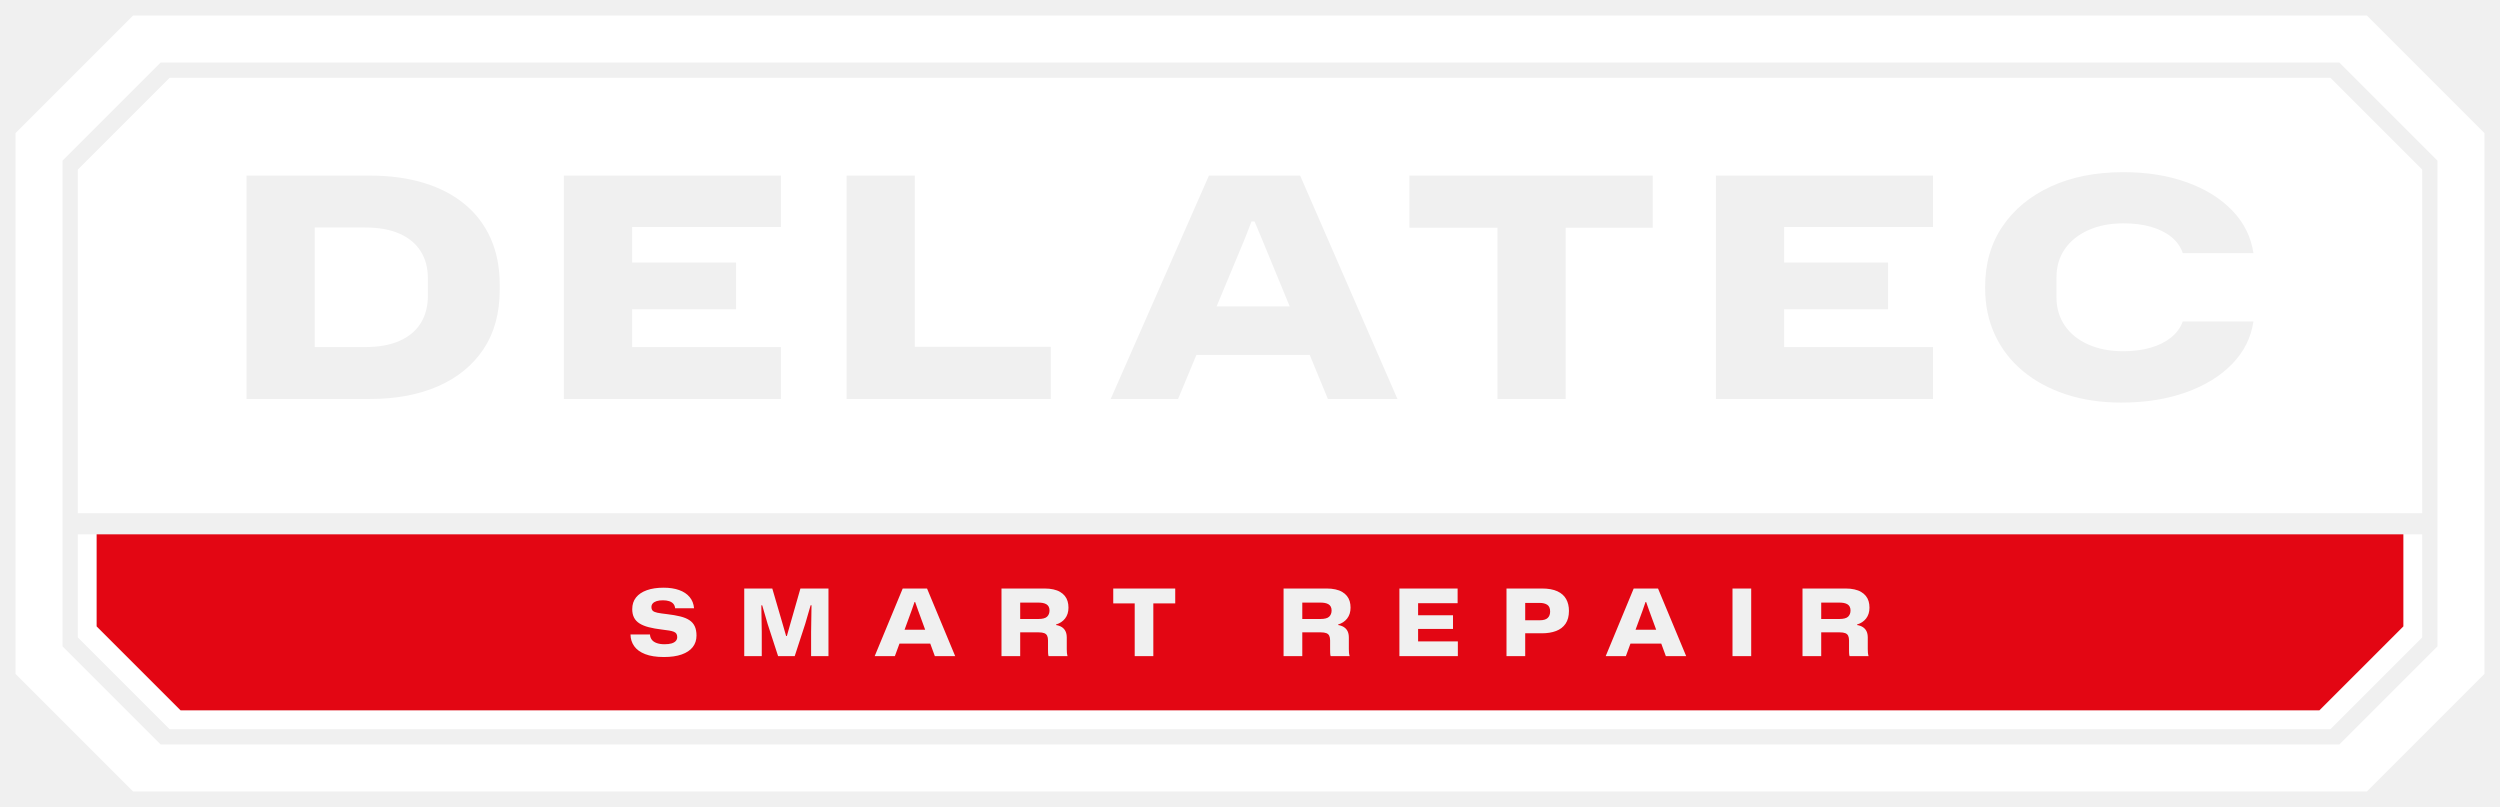
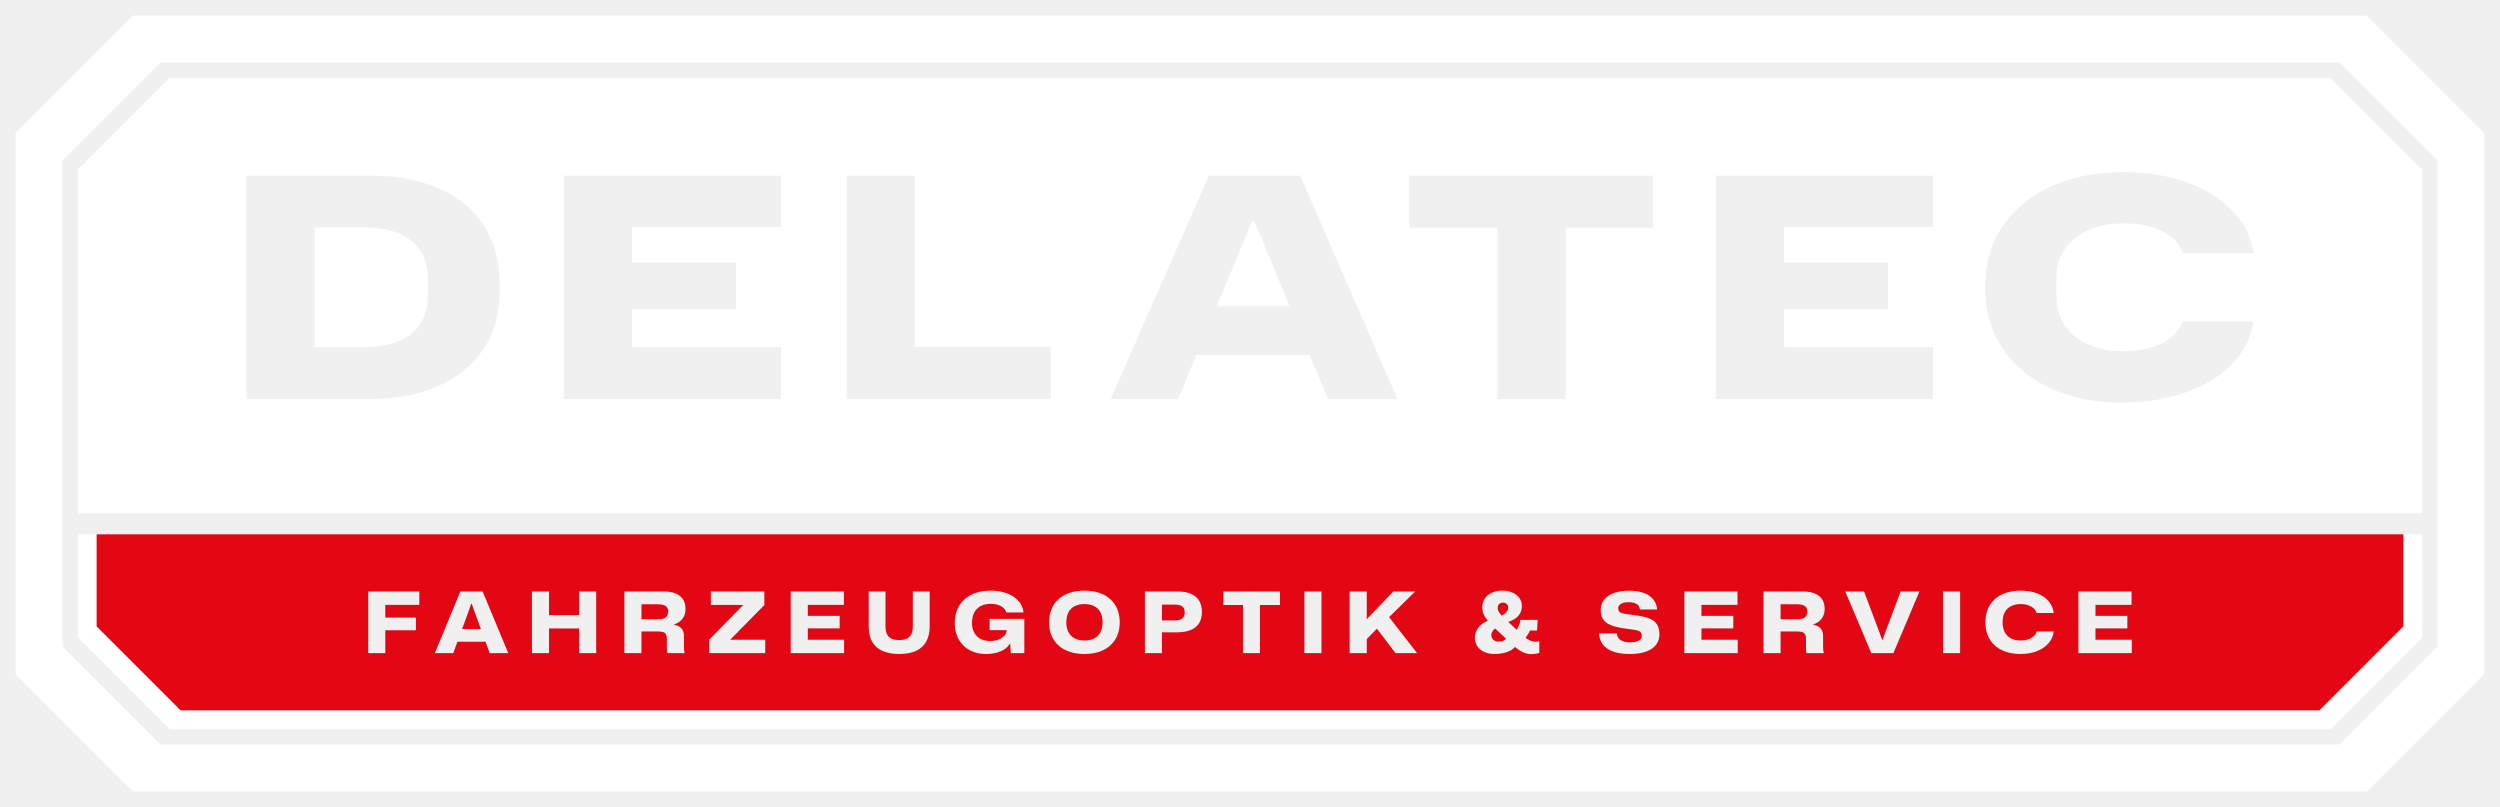
<svg xmlns="http://www.w3.org/2000/svg" viewBox="0 0 1288.73 416" width="1288.73" height="416">
  <path fill="#FFFFFF" d="M68.61 8H1220.12L1280.73 68.61V347.39L1220.12 408H68.61L8 347.39V68.61ZM82.81 32.24 32.24 82.81V333.19L82.81 383.76H1205.92L1256.48 333.19V82.81L1205.92 32.24ZM87.42 40.12H1201.3L1248.61 87.42V264.55H40.12V87.42ZM127.09 205.67H190.72Q210.97 205.67 225.99 199.03Q241.01 192.4 249.31 179.87Q257.6 167.35 257.6 149.43V146.72Q257.6 133.29 252.91 122.83Q248.22 112.38 239.45 105.17Q230.68 97.97 218.35 94.24Q206.01 90.52 190.72 90.52H127.09ZM1248.61 275.45V328.58L1201.3 375.88H87.42L40.12 328.58V275.45H49.82V322.9L93.1 366.18H1195.62L1238.91 322.9V275.45ZM572.56 205.67H607.28L616.73 182.98H675.16L684.52 205.67H720.37L670.21 90.52H623.2ZM290.68 205.67H402.58V178.91H325.85V159.42H379.42V135.34H325.85V117.02H402.58V90.52H290.68ZM884.54 205.67H996.43V178.91H919.7V159.42H973.28V135.34H919.7V117.02H996.43V90.52H884.54ZM1093.49 207.53Q1112.1 207.53 1126.82 202.27Q1141.54 197.01 1150.65 187.63Q1159.77 178.24 1161.63 165.7H1125.21Q1123.41 170.6 1119.06 174.06Q1114.72 177.52 1108.45 179.29Q1102.18 181.06 1094.53 181.06Q1084.33 181.06 1076.51 177.6Q1068.69 174.14 1064.39 167.84Q1060.1 161.53 1060.1 153.32V142.99Q1060.1 134.62 1064.39 128.39Q1068.69 122.17 1076.51 118.65Q1084.33 115.13 1094.53 115.13Q1102.43 115.13 1108.7 116.89Q1114.97 118.66 1119.27 122.12Q1123.56 125.58 1125.21 130.48H1161.63Q1159.77 117.94 1150.75 108.55Q1141.73 99.17 1127.26 93.96Q1112.79 88.75 1094.53 88.75Q1073.3 88.75 1057.27 96.11Q1041.24 103.47 1032.28 116.7Q1023.32 129.94 1023.32 147.82V148.49Q1023.32 161.79 1028.39 172.65Q1033.46 183.52 1042.83 191.31Q1052.2 199.1 1065.06 203.31Q1077.91 207.53 1093.49 207.53ZM771.94 205.67H807.1V117.4H851.96V90.52H726.54V117.4H771.94ZM436.42 205.67H541.68V178.78H471.58V90.52H436.42ZM162.26 178.91V117.27H188.19Q198.81 117.27 206.01 120.48Q213.21 123.69 216.89 129.55Q220.57 135.41 220.57 143.53V152.53Q220.57 160.55 216.94 166.48Q213.31 172.4 206.12 175.65Q198.93 178.91 188.19 178.91ZM664.83 157.93H627.16L641.77 122.87L645.15 114.15H646.7L650.37 122.87Z" />
-   <path fill="#E30613" d="M1238.91 275.45V322.9L1195.62 366.18H93.1L49.82 322.9V275.45ZM383.65 338.22H392.68V325.81L392.46 312.03H392.91L395.73 321.71L401.1 338.22H409.67L415.08 321.63L417.87 312.02H418.33L418.12 325.72V338.22H427.07V303.37H412.61L407.31 321.9L405.62 327.86H405.24L403.52 321.9L398.11 303.37H383.65ZM929.18 338.22H938.82V325.97H948.29Q950.15 325.97 951.21 326.38Q952.26 326.79 952.71 327.71Q953.16 328.63 953.16 330.14V334.71Q953.16 335.69 953.19 336.57Q953.22 337.45 953.43 338.22H963.22Q962.96 337.27 962.89 336.45Q962.82 335.63 962.82 334.61V328.65Q962.82 326.73 962.18 325.41Q961.54 324.1 960.31 323.29Q959.09 322.49 957.32 322.2V321.91Q960.19 321.08 961.95 318.85Q963.7 316.61 963.7 313.21Q963.7 311.41 963.25 309.91Q962.8 308.4 961.83 307.2Q960.87 306 959.39 305.13Q957.92 304.26 955.9 303.82Q953.88 303.37 951.3 303.37H929.18ZM661.67 338.22H671.32V325.97H680.79Q682.65 325.97 683.7 326.38Q684.76 326.79 685.21 327.71Q685.66 328.63 685.66 330.14V334.71Q685.66 335.69 685.69 336.57Q685.72 337.45 685.93 338.22H695.72Q695.46 337.27 695.39 336.45Q695.32 335.63 695.32 334.61V328.65Q695.32 326.73 694.68 325.41Q694.04 324.1 692.81 323.29Q691.59 322.49 689.82 322.2V321.91Q692.69 321.08 694.44 318.85Q696.2 316.61 696.2 313.21Q696.2 311.41 695.75 309.91Q695.29 308.4 694.33 307.2Q693.37 306 691.89 305.13Q690.42 304.26 688.4 303.82Q686.38 303.37 683.79 303.37H661.67ZM516.26 338.22H525.9V325.97H535.37Q537.24 325.97 538.29 326.38Q539.34 326.79 539.79 327.71Q540.24 328.63 540.24 330.14V334.71Q540.24 335.69 540.27 336.57Q540.31 337.45 540.51 338.22H550.3Q550.05 337.27 549.98 336.45Q549.91 335.63 549.91 334.61V328.65Q549.91 326.73 549.26 325.41Q548.62 324.1 547.4 323.29Q546.17 322.49 544.4 322.2V321.91Q547.27 321.08 549.03 318.85Q550.79 316.61 550.79 313.21Q550.79 311.41 550.33 309.91Q549.88 308.4 548.92 307.2Q547.95 306 546.48 305.13Q545 304.26 542.99 303.82Q540.97 303.37 538.38 303.37H516.26ZM827.73 338.22H838.13L840.49 331.78H856.37L858.73 338.22H869.21L854.7 303.37H842.16ZM450.9 338.22H461.3L463.67 331.78H479.54L481.9 338.22H492.39L477.88 303.37H465.34ZM776.59 338.22H786.23V326.46H794.78Q799.02 326.46 802.15 325.27Q805.29 324.08 807.03 321.53Q808.78 318.98 808.78 314.91Q808.78 311.4 807.34 308.82Q805.9 306.23 802.83 304.8Q799.76 303.37 794.79 303.37H776.59ZM721.38 338.22H751.51V330.63H731.02V324.22H749.01V317.15H731.02V310.95H751.39V303.37H721.38ZM342.25 338.69Q347.68 338.69 351.41 337.37Q355.14 336.06 357.09 333.58Q359.04 331.1 359.04 327.65Q359.04 324.77 358.13 322.84Q357.23 320.9 355.36 319.68Q353.5 318.45 350.61 317.75Q347.72 317.04 343.76 316.57Q340.6 316.21 338.87 315.86Q337.15 315.5 336.48 314.83Q335.81 314.16 335.81 312.9Q335.81 311.84 336.49 311.06Q337.18 310.28 338.51 309.86Q339.84 309.45 341.71 309.45Q343.5 309.45 344.86 309.87Q346.21 310.28 347.04 311.18Q347.86 312.08 348.04 313.55H357.78Q357.48 310.13 355.49 307.76Q353.51 305.39 350.09 304.17Q346.66 302.95 342.1 302.95Q337.06 302.95 333.43 304.25Q329.8 305.55 327.85 308Q325.91 310.46 325.91 314.02Q325.91 316.57 326.85 318.38Q327.78 320.19 329.67 321.38Q331.56 322.58 334.43 323.32Q337.31 324.07 341.19 324.53Q343.43 324.79 344.93 325.04Q346.44 325.29 347.36 325.67Q348.29 326.05 348.69 326.71Q349.1 327.36 349.1 328.44Q349.1 329.6 348.35 330.43Q347.61 331.26 346.17 331.68Q344.74 332.1 342.62 332.1Q340.15 332.1 338.48 331.48Q336.81 330.87 335.97 329.73Q335.13 328.59 335.06 327.06H325.02Q325.06 330.44 326.9 333.07Q328.75 335.7 332.56 337.19Q336.37 338.69 342.25 338.69ZM584.93 338.22H594.53V311.04H605.82V303.37H573.87V311.04H584.93ZM893.09 338.22H902.73V303.37H893.09ZM938.82 319.09V310.63H948.11Q949.42 310.63 950.5 310.83Q951.57 311.04 952.33 311.5Q953.1 311.96 953.51 312.75Q953.93 313.55 953.93 314.69Q953.93 316.66 952.7 317.88Q951.46 319.09 948.11 319.09ZM671.32 319.09V310.63H680.61Q681.92 310.63 682.99 310.83Q684.07 311.04 684.83 311.5Q685.6 311.96 686.01 312.75Q686.43 313.55 686.43 314.69Q686.43 316.66 685.19 317.88Q683.96 319.09 680.61 319.09ZM525.9 319.09V310.63H535.2Q536.51 310.63 537.58 310.83Q538.65 311.04 539.42 311.5Q540.18 311.96 540.6 312.75Q541.02 313.55 541.02 314.69Q541.02 316.66 539.78 317.88Q538.54 319.09 535.2 319.09ZM786.23 319.74V310.8H793.75Q796.12 310.8 797.6 311.76Q799.08 312.73 799.08 315.24Q799.08 317.37 797.82 318.55Q796.57 319.74 793.75 319.74ZM476.92 324.63H466.29L469.92 314.72L471.44 310.33H471.74L473.29 314.7ZM853.75 324.63H843.11L846.75 314.72L848.26 310.33H848.57L850.11 314.7Z" />
+   <path fill="#E30613" d="M1238.91 275.45V322.9L1195.62 366.18H93.1L49.82 322.9V275.45ZM559.05 337.13Q563.35 337.13 566.71 335.97Q570.06 334.81 572.41 332.66Q574.77 330.5 575.99 327.49Q577.21 324.48 577.21 320.78Q577.21 317.07 575.99 314.07Q574.78 311.06 572.43 308.92Q570.08 306.78 566.72 305.62Q563.37 304.47 559.05 304.47Q554.71 304.47 551.32 305.62Q547.93 306.78 545.58 308.92Q543.23 311.06 542.01 314.07Q540.78 317.07 540.78 320.78Q540.78 324.48 542 327.48Q543.22 330.49 545.57 332.65Q547.92 334.81 551.31 335.97Q554.71 337.13 559.05 337.13ZM321.86 336.7H330.67V325.52H339.32Q341.02 325.52 341.98 325.89Q342.94 326.26 343.35 327.11Q343.76 327.95 343.76 329.32V333.49Q343.76 334.39 343.79 335.19Q343.82 336 344.01 336.7H352.95Q352.71 335.83 352.65 335.08Q352.58 334.33 352.58 333.4V327.97Q352.58 326.21 352 325.01Q351.41 323.81 350.29 323.07Q349.17 322.34 347.56 322.07V321.81Q350.18 321.06 351.78 319.01Q353.39 316.97 353.39 313.87Q353.39 312.23 352.97 310.85Q352.56 309.47 351.68 308.38Q350.8 307.28 349.45 306.49Q348.11 305.69 346.27 305.29Q344.42 304.88 342.06 304.88H321.86ZM909.07 336.7H917.88V325.52H926.52Q928.23 325.52 929.19 325.89Q930.15 326.26 930.56 327.11Q930.97 327.95 930.97 329.32V333.49Q930.97 334.39 931 335.19Q931.03 336 931.22 336.7H940.15Q939.92 335.83 939.86 335.08Q939.79 334.33 939.79 333.4V327.97Q939.79 326.21 939.21 325.01Q938.62 323.81 937.5 323.07Q936.38 322.34 934.77 322.07V321.81Q937.39 321.06 938.99 319.01Q940.6 316.97 940.6 313.87Q940.6 312.23 940.18 310.85Q939.77 309.47 938.89 308.38Q938.01 307.28 936.66 306.49Q935.32 305.69 933.47 305.29Q931.63 304.88 929.27 304.88H909.07ZM789.5 337.19Q790.45 337.19 791.6 337.03Q792.75 336.86 793.5 336.51V330.52Q793.09 330.65 792.6 330.72Q792.11 330.79 791.59 330.79Q790.62 330.79 789.55 330.47Q788.48 330.16 787.22 329.33Q786.82 329.08 786.39 328.75Q786.69 328.39 786.97 328Q787.44 327.34 787.89 326.58Q788.33 325.82 788.73 325L792.31 325.09L792.67 319.52H783.67L783.56 320.91Q783.15 322.1 782.65 323.22Q782.3 324.01 781.83 324.66L777.48 320.59Q779.48 319.94 780.97 318.95Q782.67 317.82 783.59 316.19Q784.51 314.55 784.51 312.38Q784.51 310.02 783.21 308.23Q781.92 306.44 779.63 305.45Q777.34 304.45 774.35 304.45Q771.39 304.45 769.07 305.52Q766.74 306.59 765.43 308.52Q764.11 310.45 764.11 313.05Q764.11 314.35 764.43 315.57Q764.76 316.78 765.55 318.06Q766.13 318.98 766.98 320.02Q765.37 320.61 764.06 321.59Q762.28 322.92 761.29 324.76Q760.3 326.61 760.3 328.78Q760.3 331.29 761.58 333.17Q762.86 335.06 765.17 336.1Q767.48 337.14 770.55 337.14Q772.43 337.14 774.48 336.75Q776.52 336.37 778.35 335.47Q779.89 334.71 780.98 333.5Q782.04 334.4 783.04 335.08Q784.62 336.16 786.2 336.67Q787.78 337.19 789.5 337.19ZM508.26 337.13Q511.04 337.13 513.46 336.52Q515.87 335.91 517.7 334.76Q519.52 333.6 520.39 331.99H520.73L521.07 336.7H528.03V319.02H510.14V324.82H518.96Q518.92 326.43 517.78 327.68Q516.6 328.97 514.66 329.7Q512.72 330.43 510.39 330.43Q508.3 330.43 506.57 329.81Q504.84 329.19 503.61 327.99Q502.39 326.78 501.72 325.04Q501.05 323.31 501.05 321.04Q501.05 318.13 502.12 315.94Q503.18 313.74 505.35 312.51Q507.52 311.28 510.82 311.28Q512.94 311.28 514.59 311.85Q516.23 312.42 517.31 313.42Q518.39 314.43 518.71 315.72H527.63Q527.27 312.32 525.03 309.79Q522.78 307.25 519.11 305.86Q515.45 304.47 510.78 304.47Q506.49 304.47 503.06 305.6Q499.62 306.74 497.19 308.9Q494.76 311.06 493.47 314.18Q492.17 317.3 492.17 321.26Q492.17 324.82 493.33 327.73Q494.49 330.65 496.61 332.75Q498.73 334.85 501.7 335.99Q504.67 337.13 508.26 337.13ZM224.15 336.7H233.64L235.8 330.82H250.3L252.45 336.7H262.02L248.78 304.88H237.33ZM590.19 336.7H598.99V325.96H606.8Q610.67 325.96 613.53 324.87Q616.39 323.79 617.98 321.46Q619.58 319.13 619.58 315.42Q619.58 312.22 618.26 309.85Q616.95 307.49 614.15 306.19Q611.35 304.88 606.81 304.88H590.19ZM274.21 336.7H283.02V323.97H298.52V336.7H307.33V304.88H298.52V317.09H283.02V304.88H274.21ZM719.39 336.7H730.51L716.07 318.12L729.57 304.88H718.22L704.55 319.22V304.88H695.74V336.7H704.55V329.46L709.79 324.08ZM1071.4 336.7H1098.91V329.77H1080.2V323.92H1096.63V317.46H1080.2V311.81H1098.8V304.88H1071.4ZM407.61 336.7H435.12V329.77H416.41V323.92H432.84V317.46H416.41V311.81H435.01V304.88H407.61ZM868.27 336.7H895.78V329.77H877.08V323.92H893.5V317.46H877.08V311.81H895.67V304.88H868.27ZM840.08 337.13Q845.04 337.13 848.44 335.93Q851.85 334.73 853.63 332.46Q855.41 330.2 855.41 327.05Q855.41 324.42 854.58 322.65Q853.75 320.89 852.05 319.77Q850.35 318.65 847.71 318.01Q845.07 317.36 841.45 316.94Q838.57 316.61 836.99 316.28Q835.42 315.96 834.81 315.35Q834.19 314.74 834.19 313.58Q834.19 312.62 834.82 311.9Q835.45 311.19 836.66 310.81Q837.88 310.43 839.59 310.43Q841.22 310.43 842.46 310.81Q843.7 311.19 844.45 312.01Q845.2 312.83 845.36 314.17H854.25Q853.98 311.05 852.17 308.89Q850.36 306.73 847.23 305.61Q844.11 304.5 839.94 304.5Q835.34 304.5 832.02 305.68Q828.71 306.87 826.93 309.11Q825.16 311.35 825.16 314.6Q825.16 316.93 826.01 318.58Q826.87 320.24 828.59 321.33Q830.32 322.42 832.94 323.1Q835.57 323.78 839.11 324.2Q841.15 324.44 842.53 324.67Q843.9 324.89 844.75 325.24Q845.59 325.59 845.96 326.19Q846.33 326.79 846.33 327.77Q846.33 328.83 845.65 329.59Q844.97 330.34 843.66 330.73Q842.35 331.12 840.42 331.12Q838.16 331.12 836.64 330.55Q835.11 329.99 834.34 328.95Q833.58 327.9 833.51 326.51H824.35Q824.38 329.59 826.07 332Q827.75 334.4 831.23 335.76Q834.71 337.13 840.08 337.13ZM463.51 337.13Q468.98 337.13 472.46 335.41Q475.94 333.68 477.59 330.48Q479.24 327.28 479.24 322.93V304.88H470.55V322.95Q470.55 325.58 469.7 327.12Q468.85 328.65 467.28 329.29Q465.71 329.94 463.51 329.94Q460.82 329.94 459.29 329.07Q457.76 328.21 457.11 326.64Q456.47 325.07 456.47 322.95V304.88H447.81V322.93Q447.81 327.92 449.74 331.07Q451.68 334.21 455.22 335.67Q458.75 337.13 463.51 337.13ZM1041.71 337.13Q1046.27 337.13 1049.95 335.69Q1053.64 334.25 1055.95 331.64Q1058.27 329.03 1058.68 325.53H1049.9Q1049.54 326.93 1048.36 327.98Q1047.18 329.02 1045.46 329.59Q1043.74 330.17 1041.71 330.17Q1039.57 330.17 1037.85 329.59Q1036.12 329.01 1034.9 327.83Q1033.67 326.66 1033 324.91Q1032.33 323.16 1032.33 320.78Q1032.33 317.6 1033.48 315.52Q1034.63 313.45 1036.76 312.42Q1038.88 311.39 1041.71 311.39Q1043.76 311.39 1045.44 311.96Q1047.12 312.52 1048.29 313.56Q1049.45 314.6 1049.83 316H1058.68Q1058.25 312.54 1056.08 309.96Q1053.91 307.38 1050.27 305.92Q1046.63 304.47 1041.71 304.47Q1037.36 304.47 1033.97 305.62Q1030.57 306.78 1028.22 308.92Q1025.87 311.06 1024.65 314.07Q1023.44 317.07 1023.44 320.78Q1023.44 324.48 1024.65 327.48Q1025.87 330.49 1028.22 332.65Q1030.57 334.81 1033.97 335.97Q1037.36 337.13 1041.71 337.13ZM365.59 336.7H394.47V329.77H376.4L394.02 311.89V304.88H366.44V311.84H383.17L365.59 329.77ZM964.66 336.7H976.02L989.47 304.88H979.78L971.71 326.3L970.49 329.77H970.19L968.93 326.23L960.9 304.88H951.21ZM189.82 336.7H198.62V324.91H214.41V318.37H198.62V311.81H216.16V304.88H189.82ZM640.74 336.7H649.51V311.88H659.82V304.88H630.65V311.88H640.74ZM559.07 330.17Q556.93 330.17 555.2 329.59Q553.48 329.01 552.25 327.83Q551.02 326.66 550.35 324.91Q549.68 323.15 549.68 320.78Q549.68 317.6 550.83 315.52Q551.98 313.45 554.11 312.42Q556.23 311.39 559.05 311.39Q561.15 311.39 562.87 311.97Q564.59 312.55 565.82 313.72Q567.05 314.9 567.7 316.65Q568.36 318.4 568.36 320.78Q568.36 323.91 567.2 326.01Q566.05 328.1 563.97 329.14Q561.88 330.17 559.07 330.17ZM1001.63 336.7H1010.43V304.88H1001.63ZM672.4 336.7H681.2V304.88H672.4ZM917.88 319.24V311.51H926.36Q927.56 311.51 928.54 311.69Q929.52 311.88 930.22 312.3Q930.91 312.72 931.29 313.45Q931.67 314.17 931.67 315.22Q931.67 317.02 930.55 318.13Q929.42 319.24 926.36 319.24ZM330.67 319.24V311.51H339.15Q340.35 311.51 341.33 311.69Q342.31 311.88 343.01 312.3Q343.71 312.72 344.09 313.45Q344.47 314.17 344.47 315.22Q344.47 317.02 343.34 318.13Q342.21 319.24 339.15 319.24ZM598.99 319.82V311.66H605.85Q608.02 311.66 609.37 312.54Q610.72 313.43 610.72 315.72Q610.72 317.66 609.57 318.74Q608.43 319.82 605.85 319.82ZM247.91 324.29H238.2L241.51 315.25L242.9 311.23H243.18L244.59 315.22ZM776.37 329.25Q775.89 329.82 775.13 330.22Q774.11 330.75 772.37 330.75Q770.84 330.75 769.81 329.81Q768.78 328.86 768.78 327.51Q768.78 326.63 769.11 325.87Q769.44 325.11 770.08 324.53Q770.4 324.24 770.78 324.02Q770.89 324.12 771 324.23ZM774.1 317.32Q773.95 317.15 773.81 317Q773.18 316.29 772.79 315.67Q772.4 315.05 772.23 314.48Q772.06 313.9 772.06 313.32Q772.06 312.1 772.78 311.37Q773.51 310.64 774.72 310.64Q775.94 310.64 776.7 311.32Q777.46 312 777.46 313.2Q777.46 314.11 776.99 314.92Q776.52 315.74 775.61 316.42Q774.96 316.9 774.1 317.32Z" />
</svg>
